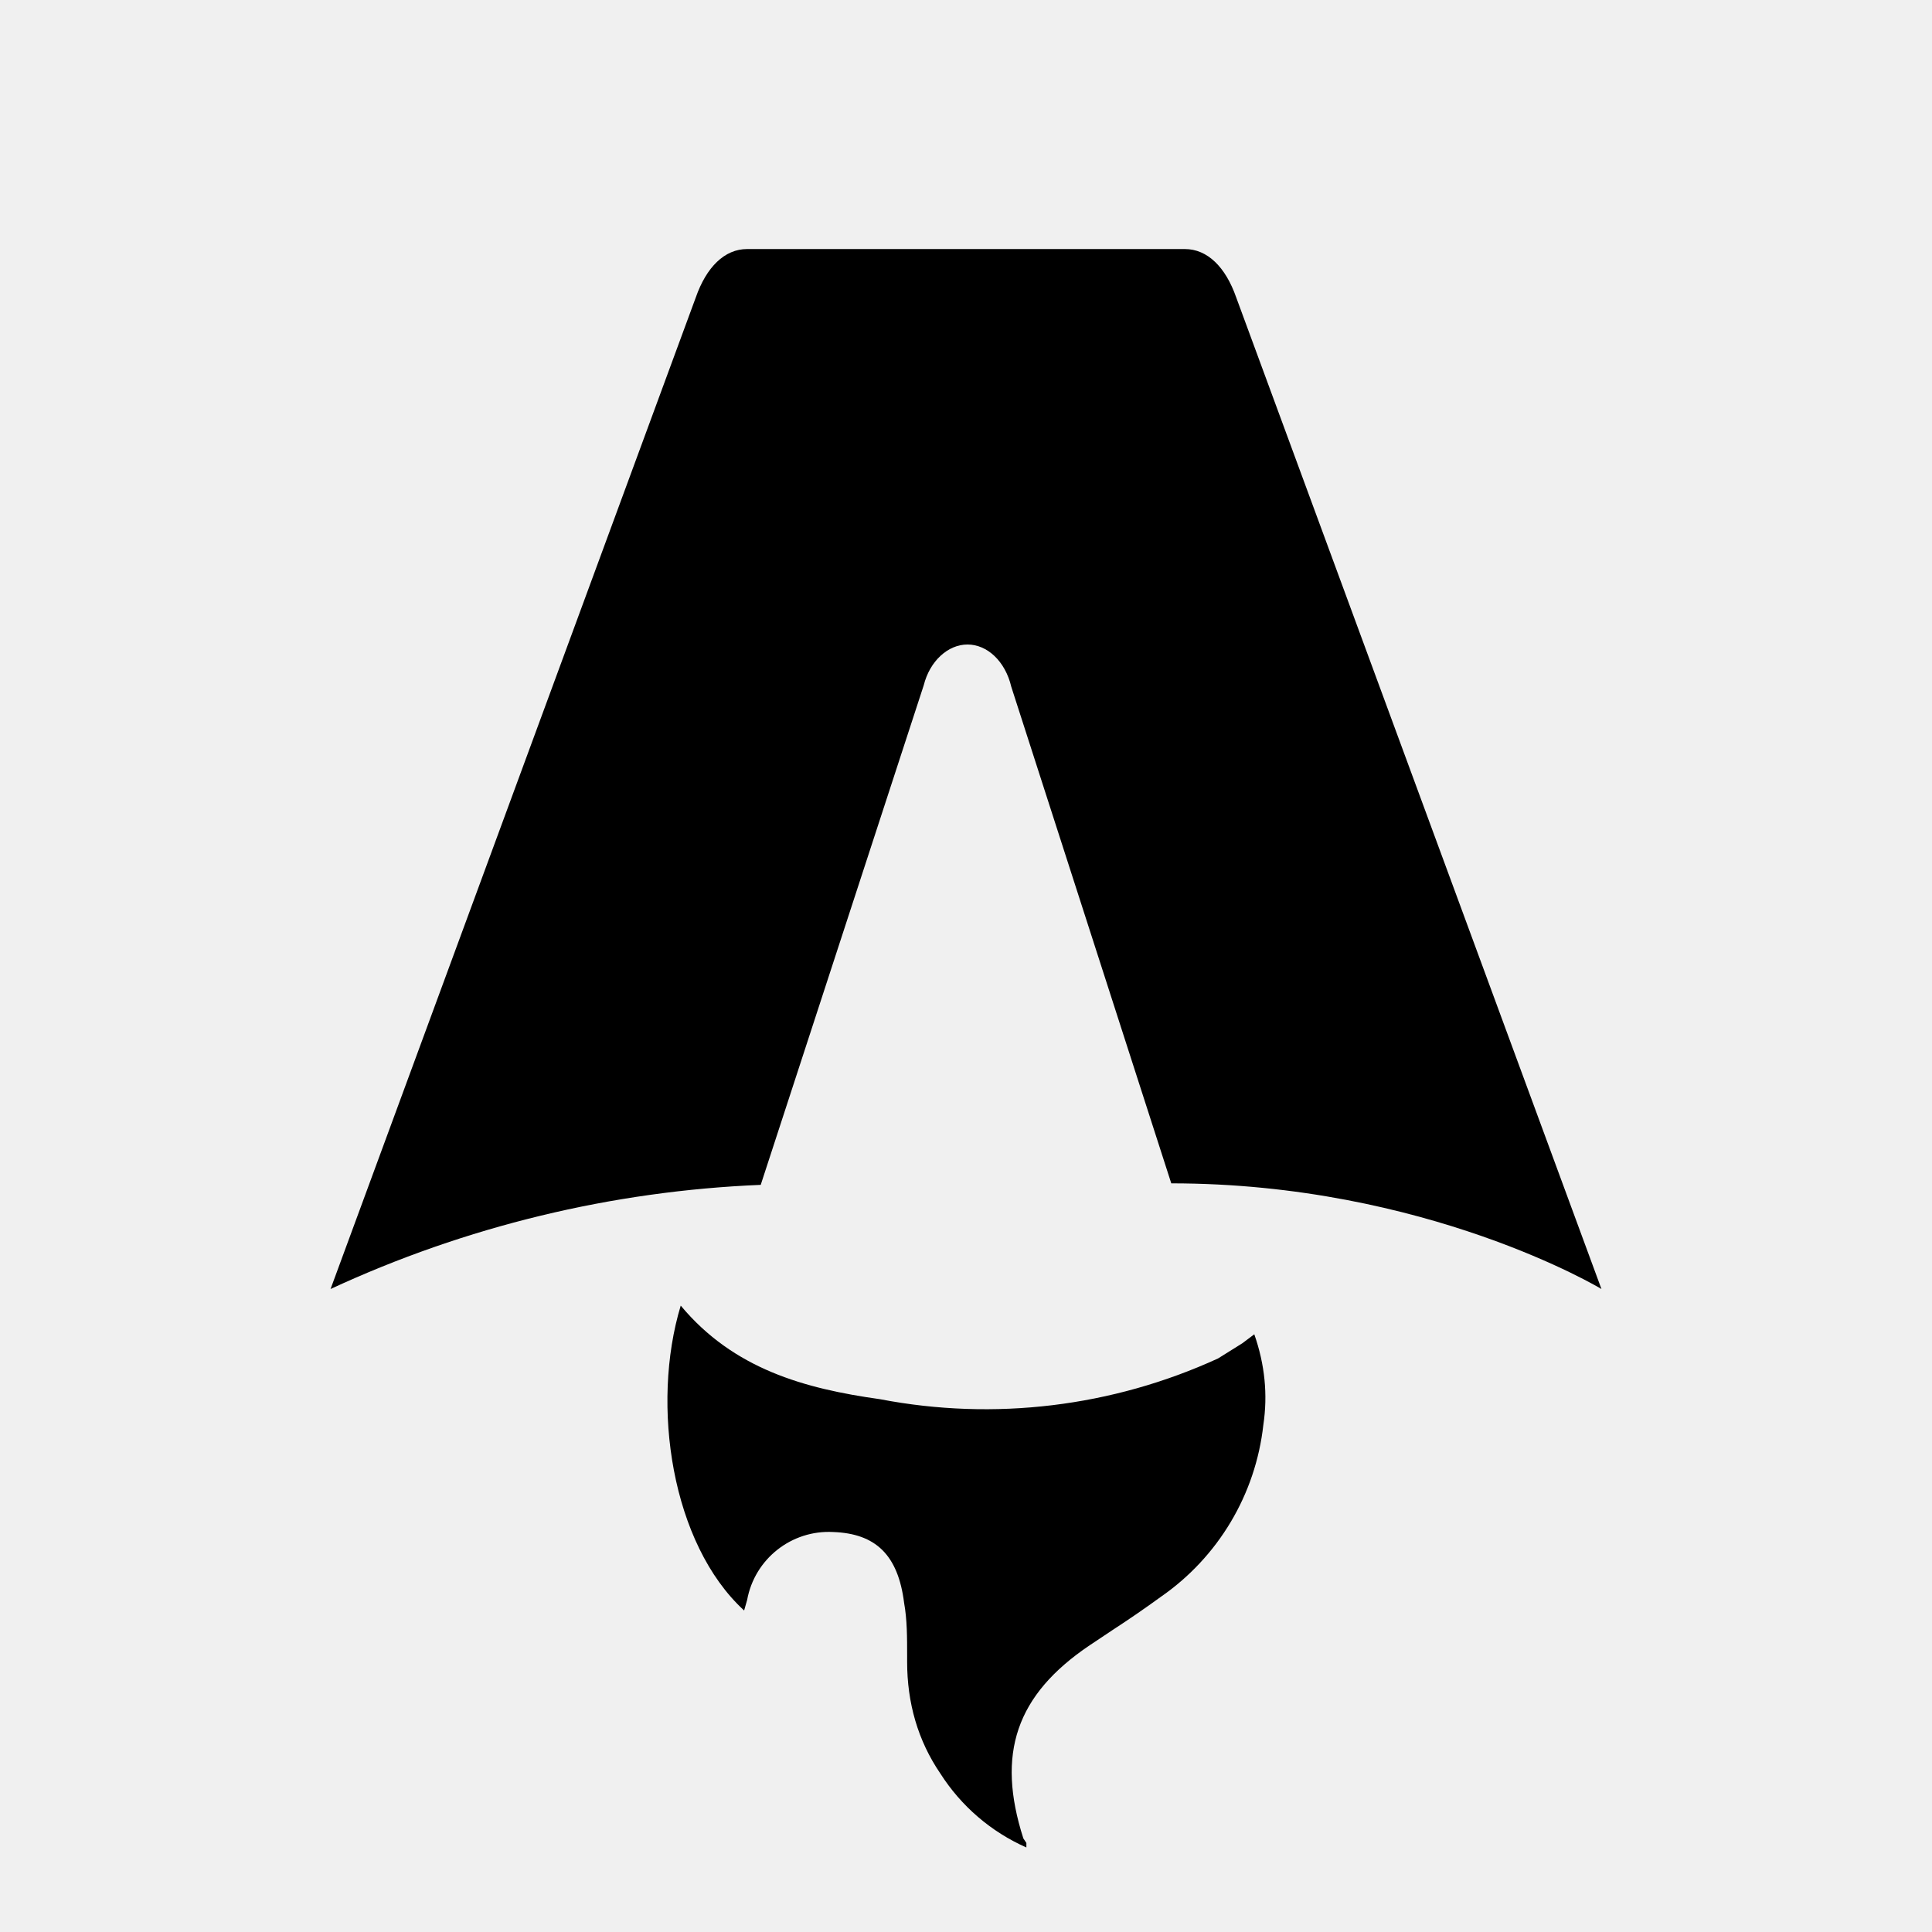
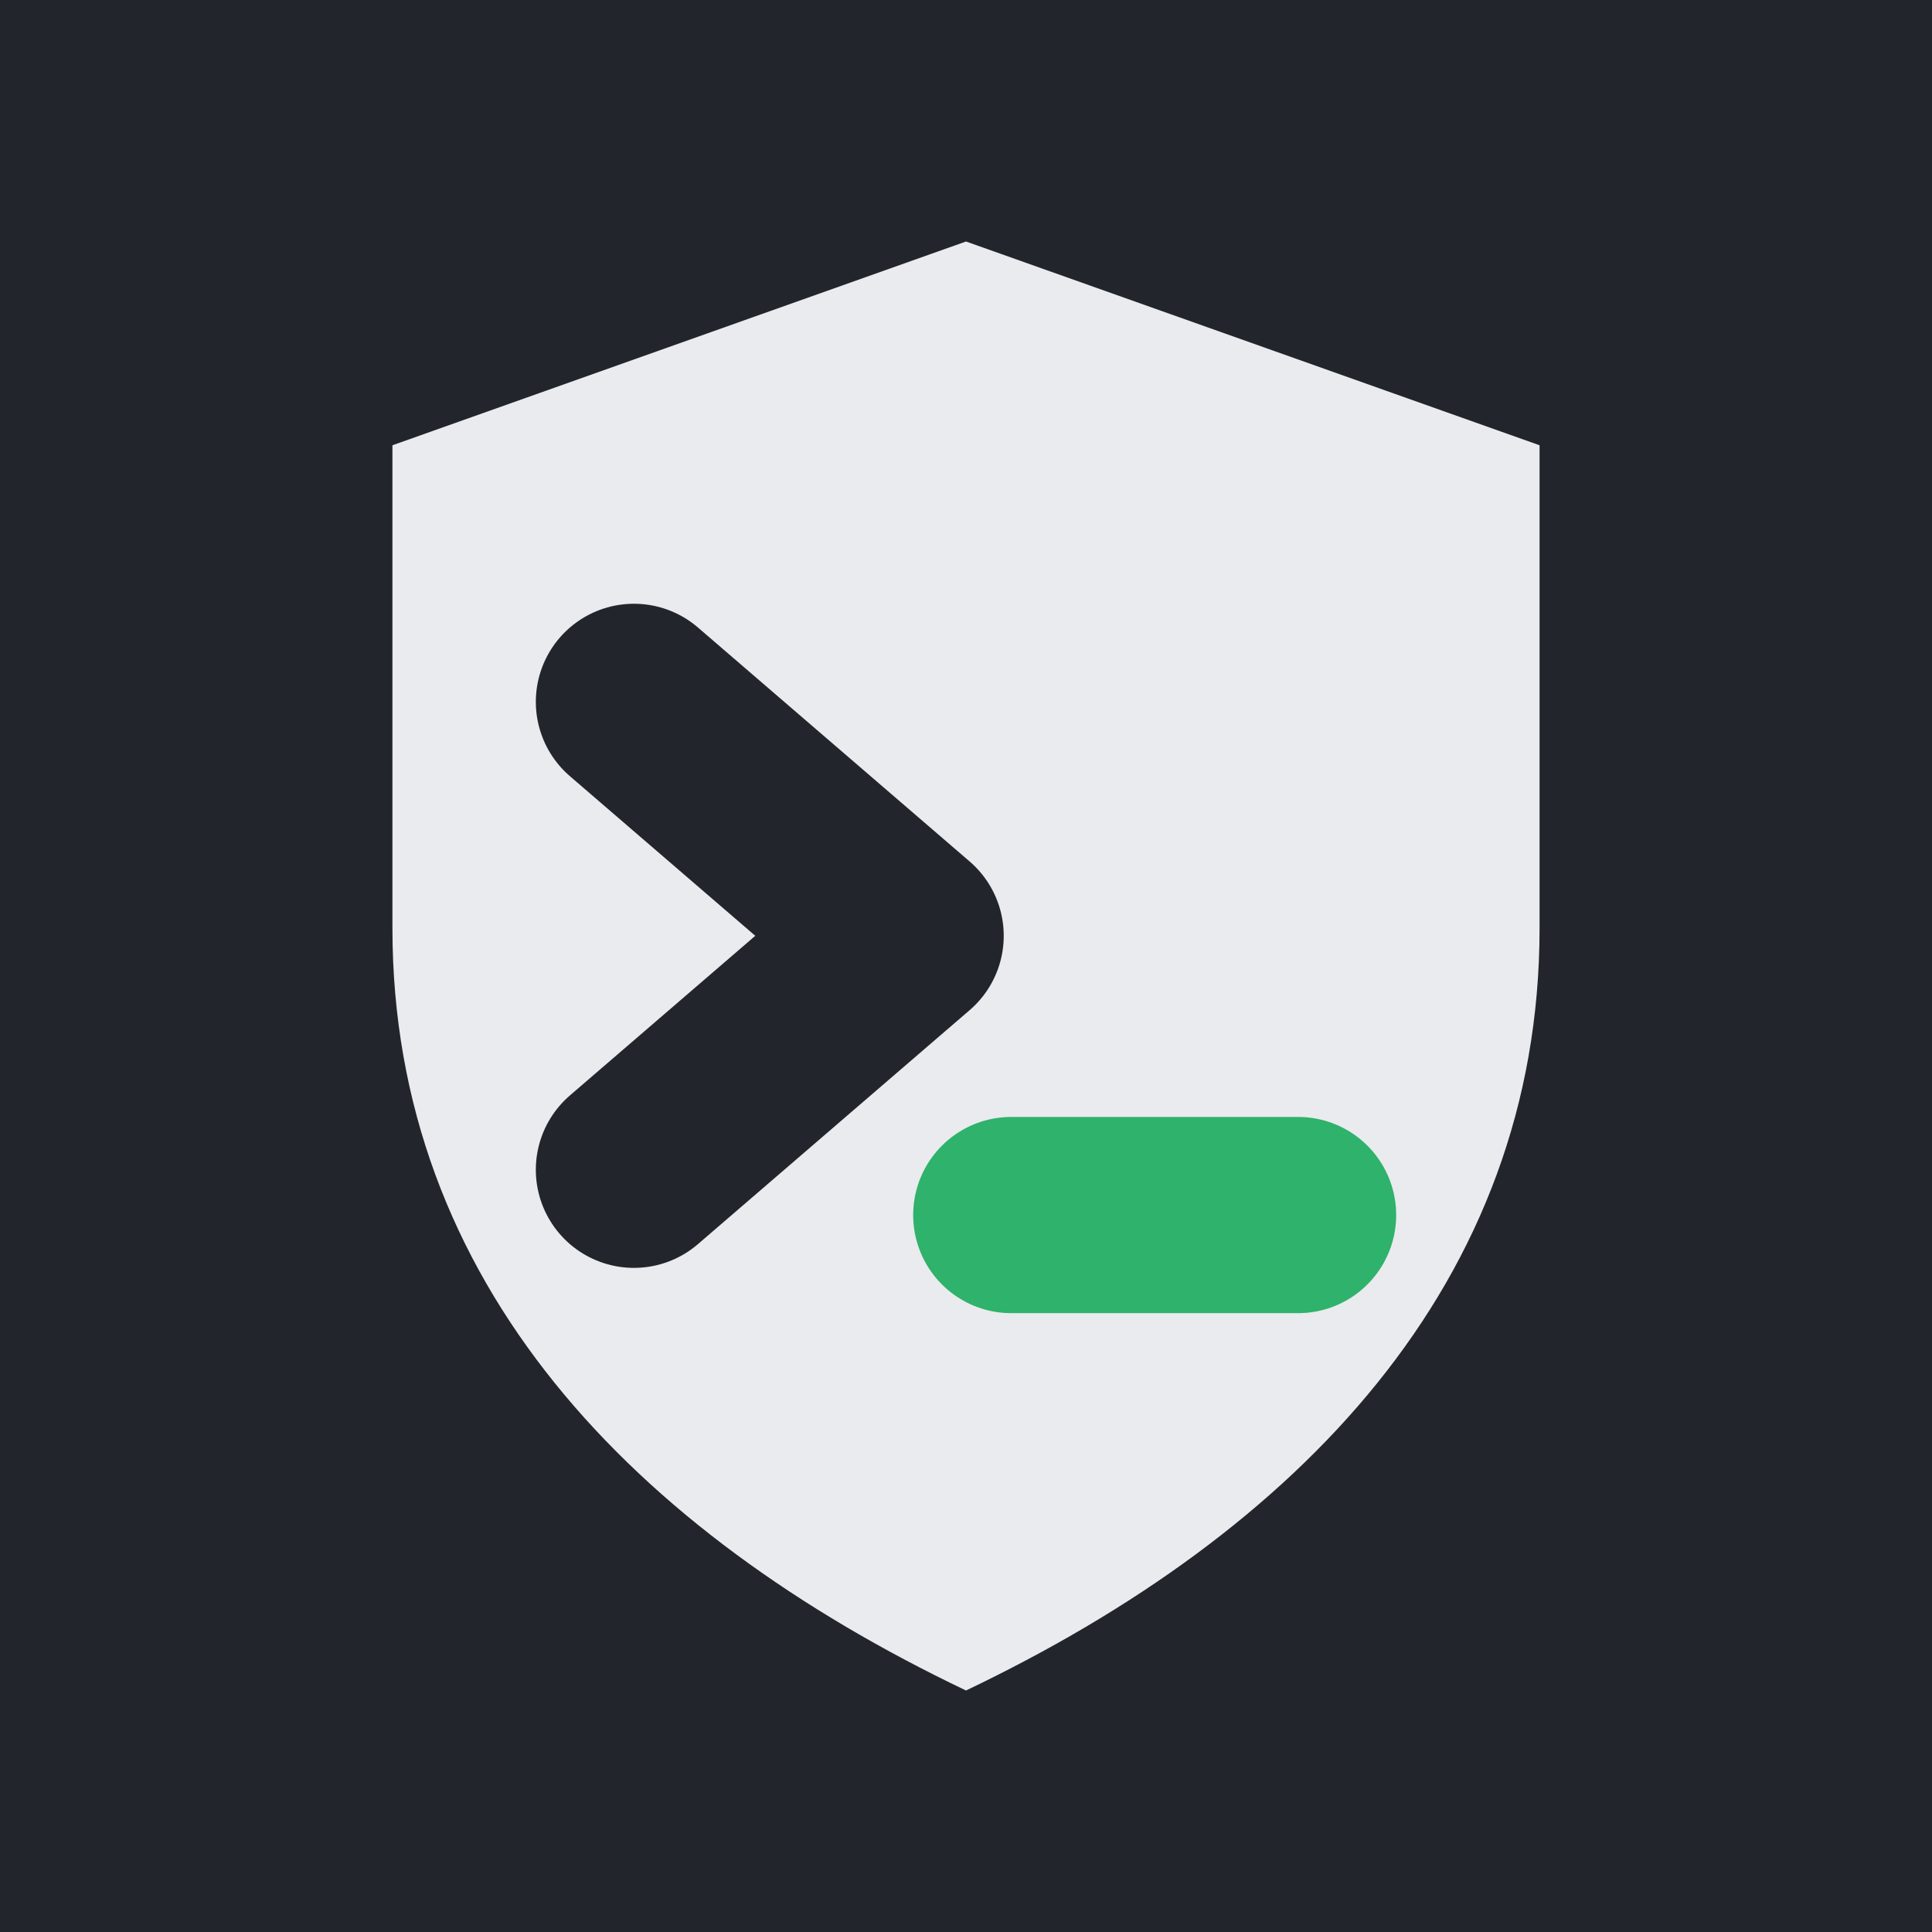
- <svg xmlns="http://www.w3.org/2000/svg" fill="none" viewBox="0 0 128 128">
-   <path d="M50.4 78.5a75.1 75.1 0 0 0-28.5 6.9l24.2-65.7c.7-2 1.9-3.2 3.4-3.2h29c1.5 0 2.7 1.2 3.4 3.2l24.2 65.7s-11.6-7-28.5-7L67 45.5c-.4-1.7-1.6-2.8-2.9-2.8-1.3 0-2.5 1.1-2.9 2.7L50.4 78.5Zm-1.1 28.2Zm-4.2-20.2c-2 6.6-.6 15.8 4.2 20.2a17.5 17.5 0 0 1 .2-.7 5.5 5.5 0 0 1 5.7-4.5c2.8.1 4.3 1.5 4.7 4.7.2 1.1.2 2.3.2 3.5v.4c0 2.7.7 5.2 2.2 7.4a13 13 0 0 0 5.7 4.9v-.3l-.2-.3c-1.8-5.6-.5-9.5 4.4-12.8l1.5-1a73 73 0 0 0 3.2-2.2 16 16 0 0 0 6.8-11.4c.3-2 .1-4-.6-6l-.8.6-1.6 1a37 37 0 0 1-22.4 2.7c-5-.7-9.7-2-13.2-6.2Z" />
-   <style>
-         path { fill: #000; }
-         @media (prefers-color-scheme: dark) {
-             path { fill: #FFF; }
-         }
-     </style>
+ <svg xmlns="http://www.w3.org/2000/svg" viewBox="0 0 512 512">
+   <rect width="512" height="512" fill="#22262c" />
+   <path d="M256 64 L408 118 V246 C408 340 344 406 256 448 C168 406 104 340 104 246 V118 Z" fill="#e9ebee" />
+   <path d="M168 186 L240 248 L168 310" fill="none" stroke="#22262c" stroke-width="52" stroke-linecap="round" stroke-linejoin="round" />
+   <path d="M268 322 H344" fill="none" stroke="#2fb26b" stroke-width="52" stroke-linecap="round" />
</svg>
